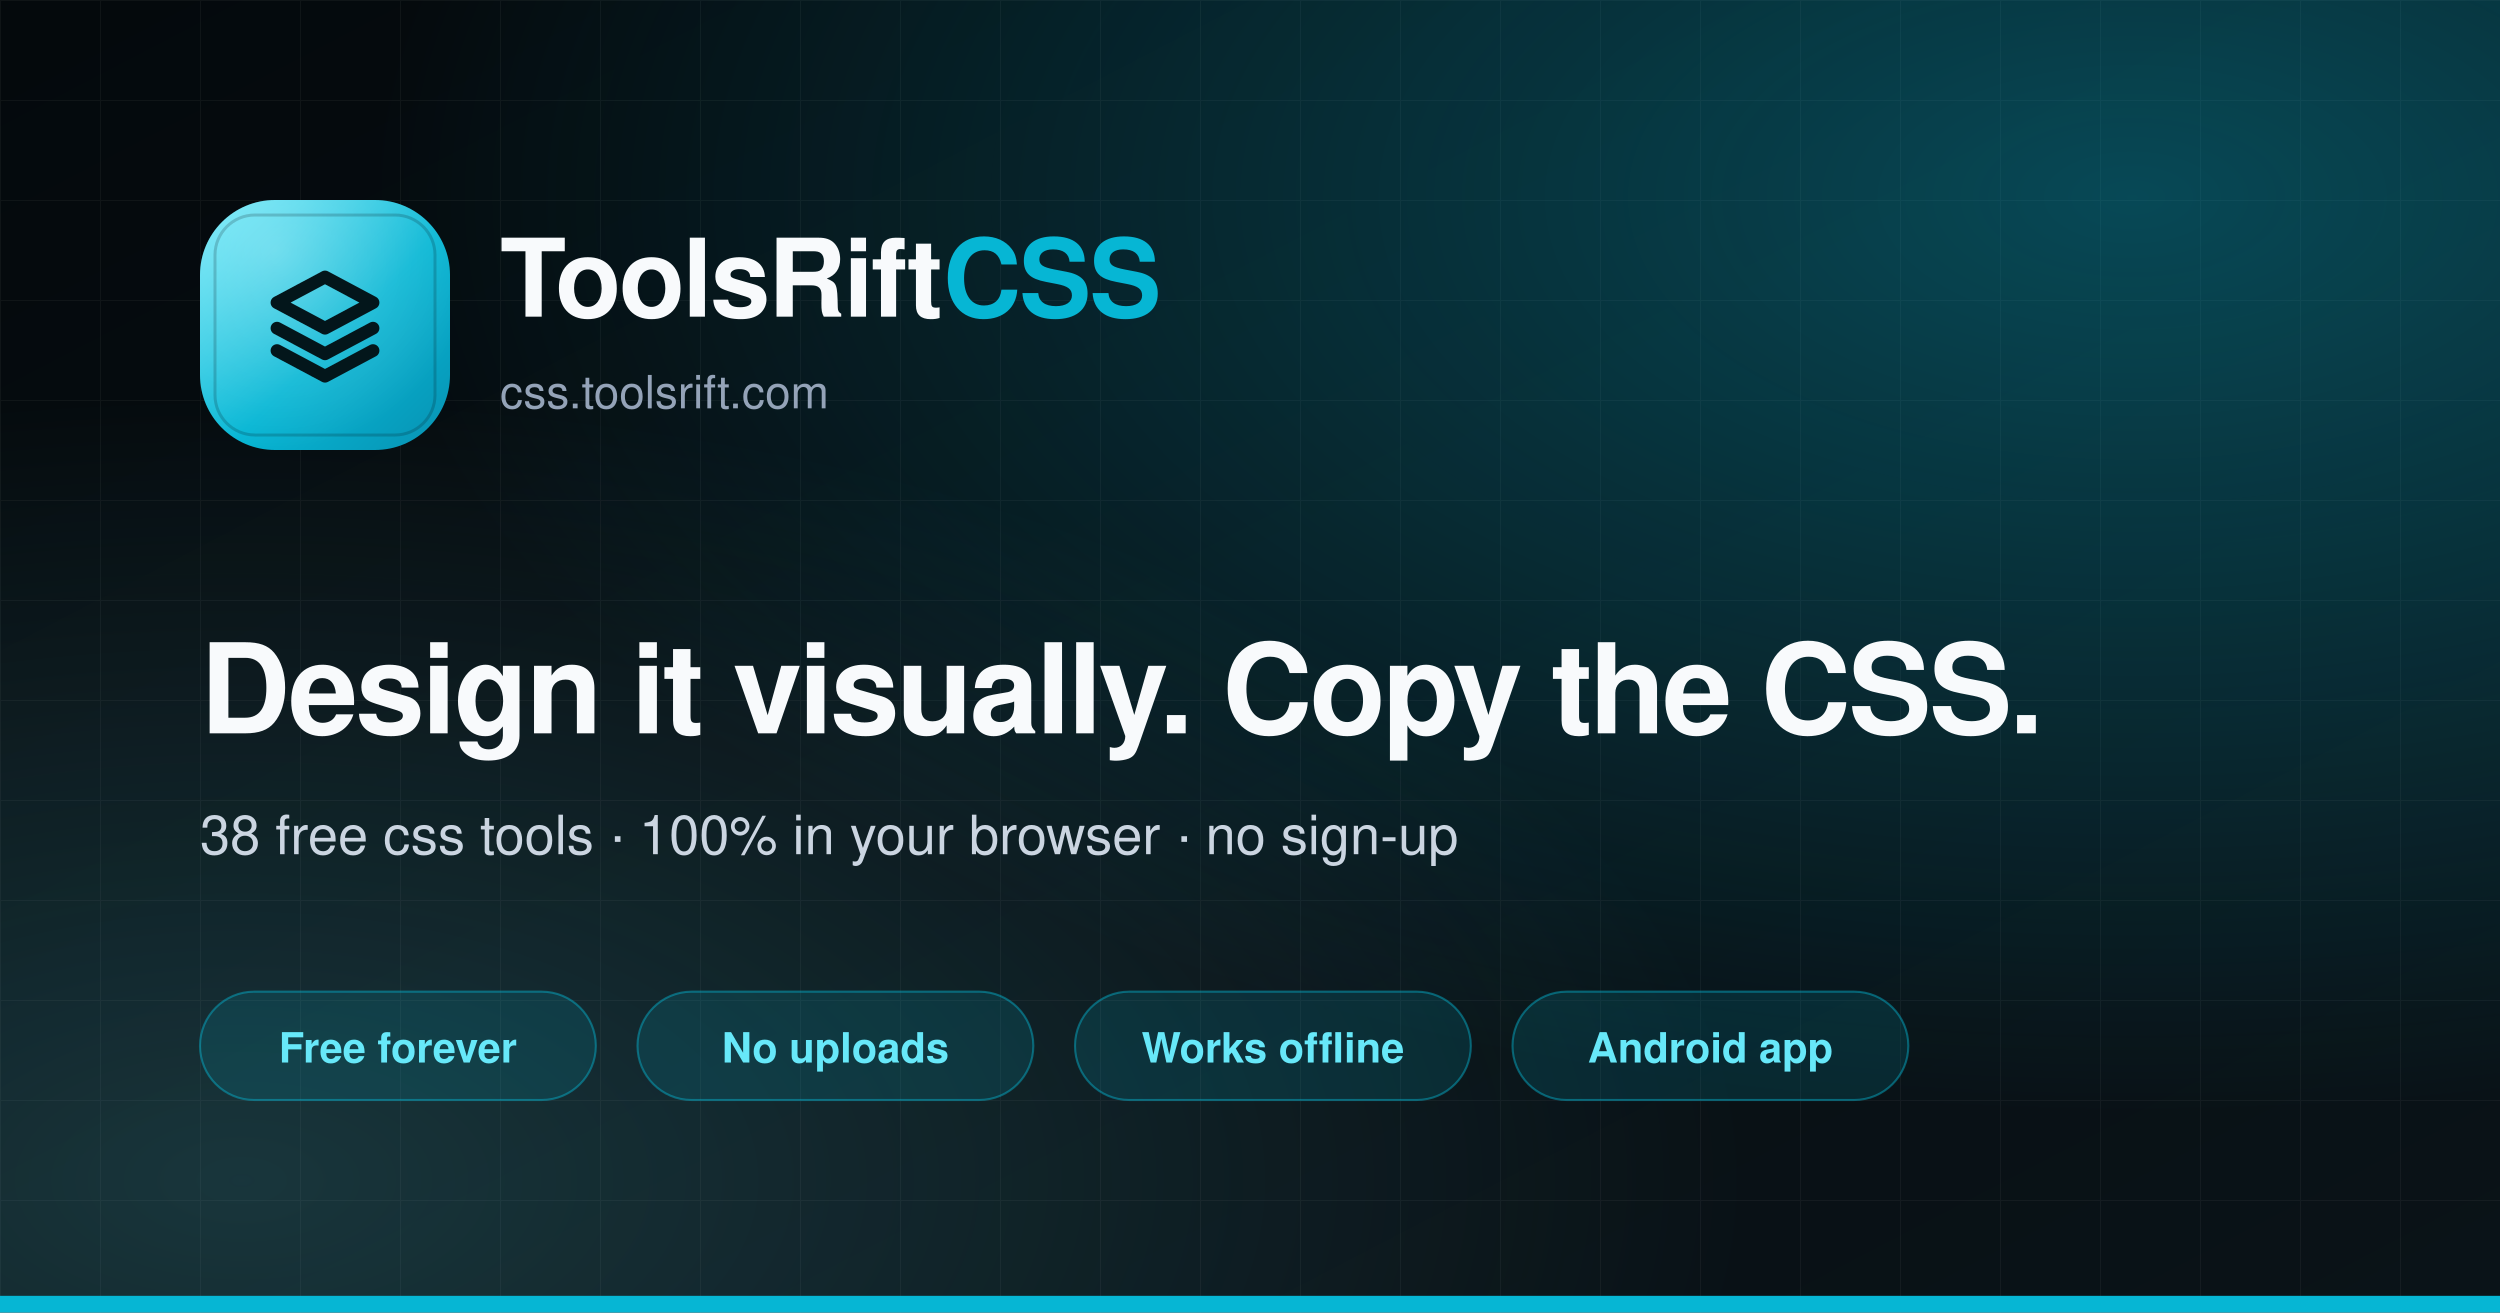
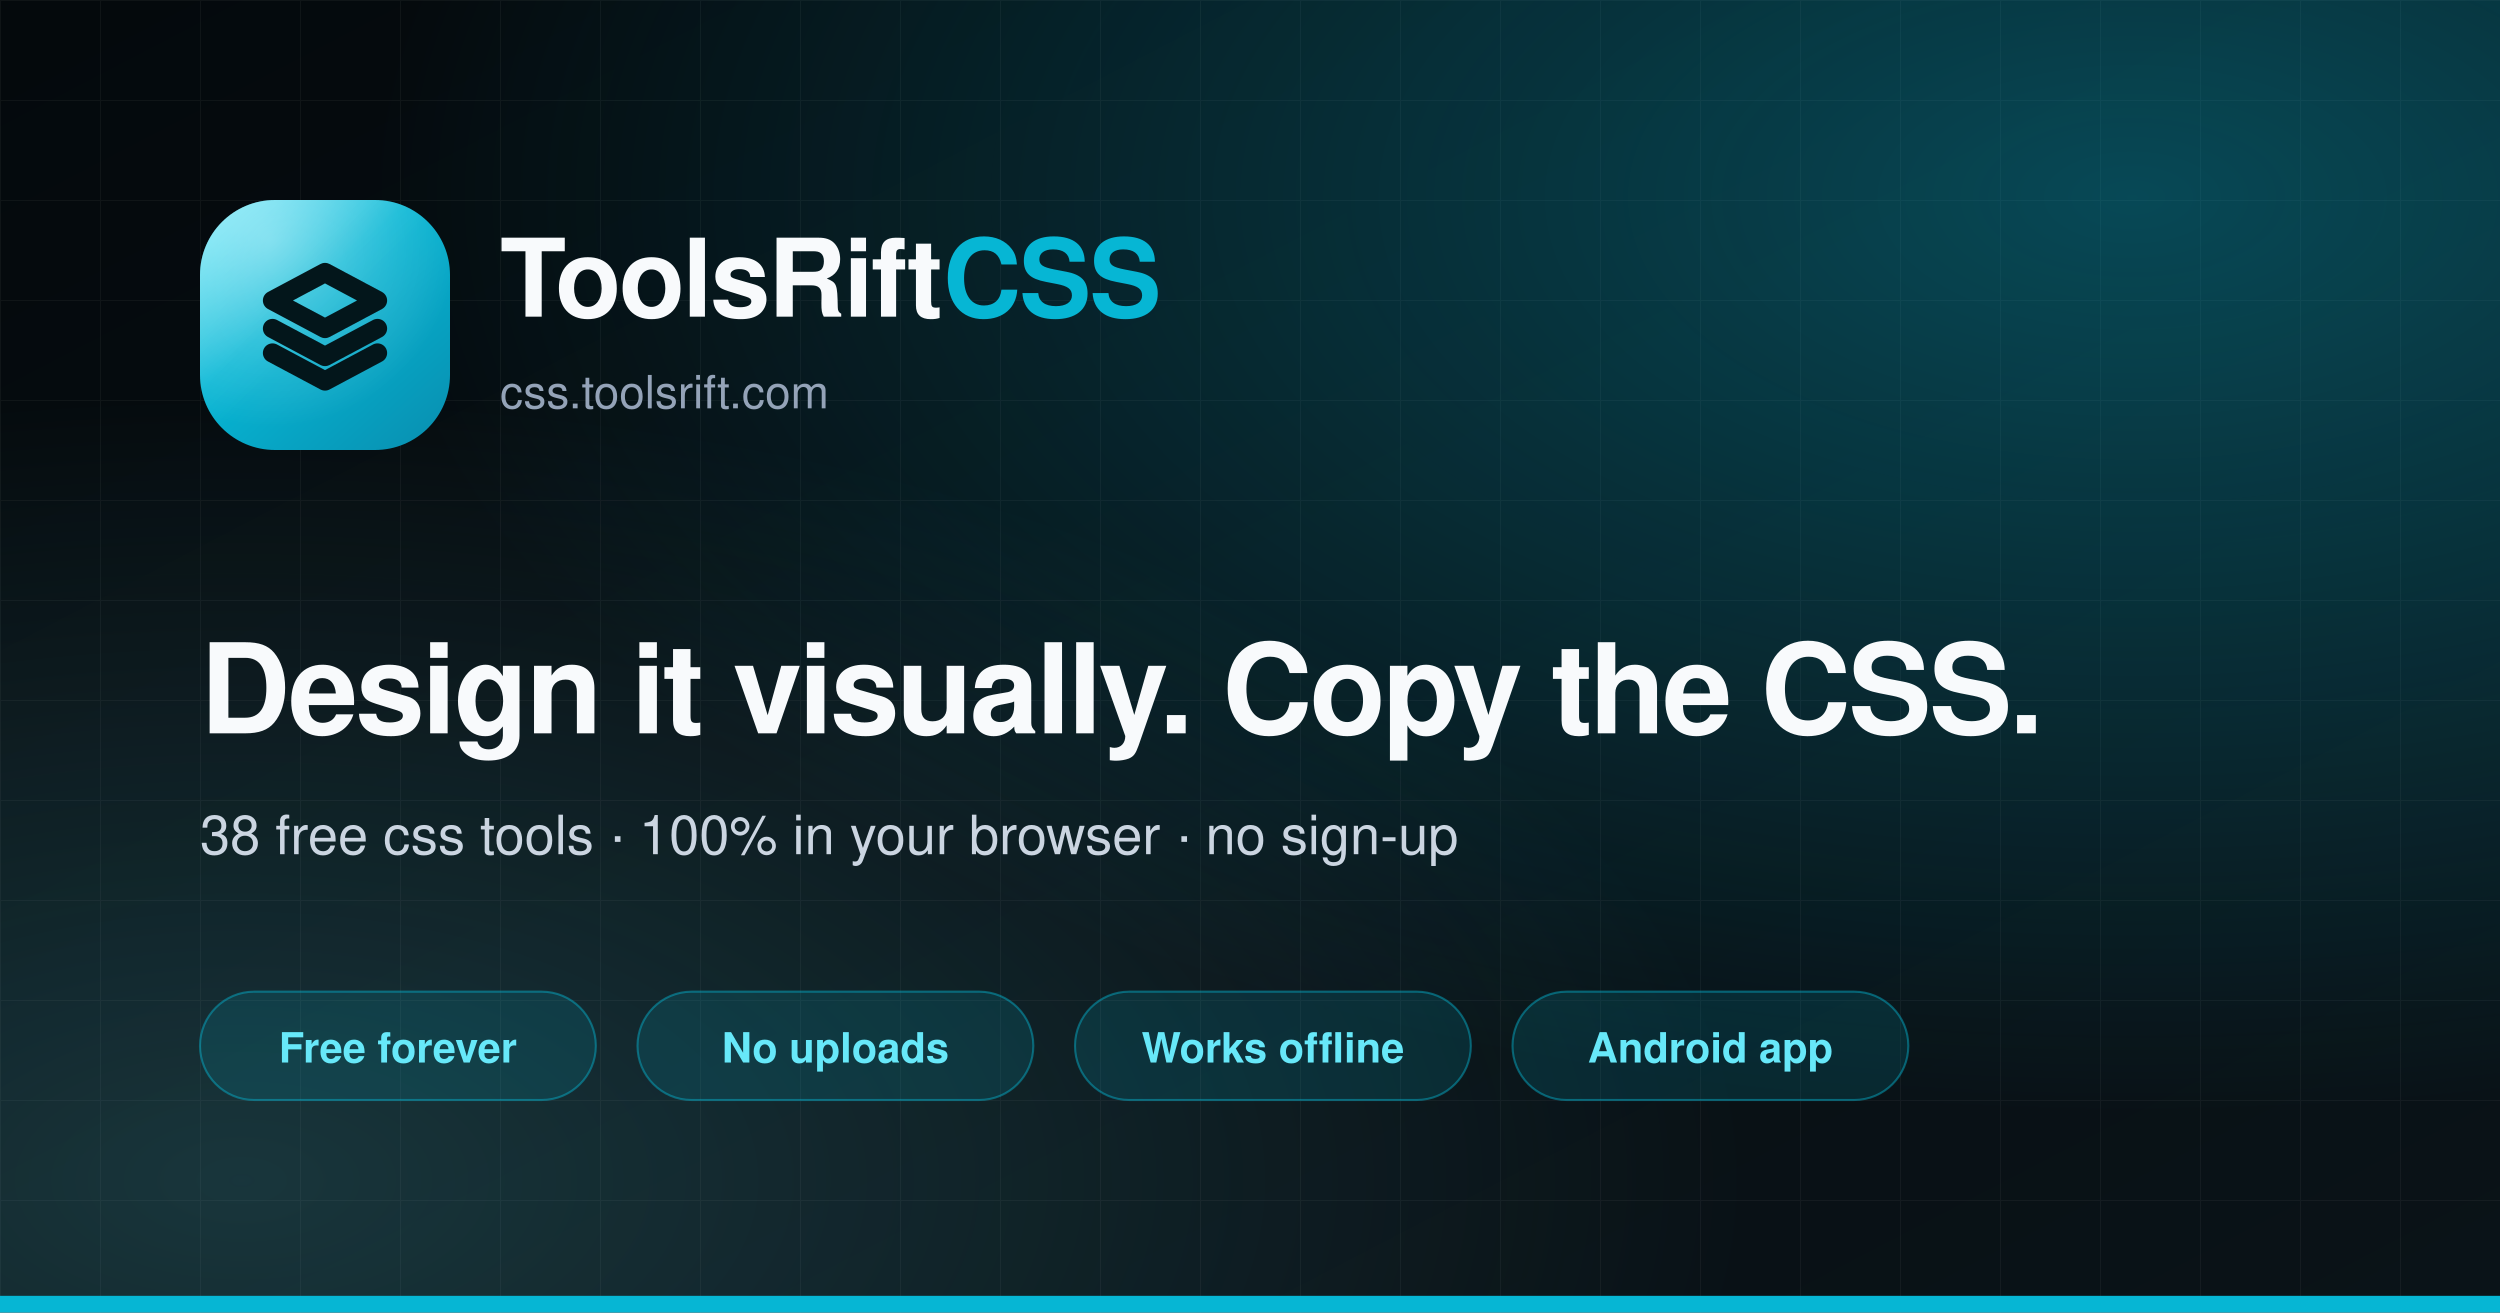
<svg xmlns="http://www.w3.org/2000/svg" viewBox="0 0 1200 630" width="1200" height="630">
  <defs>
    <linearGradient id="bg" x1="0" y1="0" x2="1" y2="1">
      <stop offset="0" stop-color="#04090C" />
      <stop offset="1" stop-color="#0A1318" />
    </linearGradient>
    <radialGradient id="glow" cx="0.85" cy="0.15" r="0.7">
      <stop offset="0" stop-color="#06B6D4" stop-opacity="0.35" />
      <stop offset="1" stop-color="#06B6D4" stop-opacity="0" />
    </radialGradient>
    <radialGradient id="glow2" cx="0.1" cy="0.9" r="0.6">
      <stop offset="0" stop-color="#67E8F9" stop-opacity="0.18" />
      <stop offset="1" stop-color="#67E8F9" stop-opacity="0" />
    </radialGradient>
    <pattern id="grid" width="48" height="48" patternUnits="userSpaceOnUse">
      <path d="M48 0H0v48" fill="none" stroke="#fff" stroke-opacity="0.045" />
    </pattern>
  </defs>
  <rect width="1200" height="630" fill="url(#bg)" />
  <rect width="1200" height="630" fill="url(#grid)" />
  <rect width="1200" height="630" fill="url(#glow)" />
  <rect width="1200" height="630" fill="url(#glow2)" />
  <g transform="translate(96 96)">
    <defs>
-       <linearGradient id="og-g" x1="0" y1="0" x2="1" y2="1">
+       <linearGradient id="og-g" x1="0" y1="0" x2="0.9" y2="1">
        <stop offset="0" stop-color="#67E8F9" />
-         <stop offset="0.55" stop-color="#06B6D4" />
+         <stop offset="0.42" stop-color="#06B6D4" />
        <stop offset="1" stop-color="#0891B2" />
      </linearGradient>
-       <radialGradient id="og-hl" cx="0.3" cy="0.2" r="0.8">
-         <stop offset="0" stop-color="#fff" stop-opacity="0.28" />
+       <radialGradient id="og-hl" cx="0.28" cy="0.16" r="0.75">
+         <stop offset="0" stop-color="#fff" stop-opacity="0.34" />
        <stop offset="1" stop-color="#fff" stop-opacity="0" />
      </radialGradient>
+       <linearGradient id="og-sheen" x1="0" y1="0" x2="1" y2="1">
+         <stop offset="0" stop-color="#fff" stop-opacity="0.16" />
+         <stop offset="0.5" stop-color="#fff" stop-opacity="0" />
+       </linearGradient>
      <clipPath id="og-c">
        <rect width="120" height="120" rx="36.0" />
      </clipPath>
    </defs>
    <g clip-path="url(#og-c)">
      <rect width="120" height="120" fill="url(#og-g)" />
      <rect width="120" height="120" fill="url(#og-hl)" />
-       <rect x="7.2" y="7.2" width="105.6" height="105.6" rx="19.2" fill="none" stroke="#04090C" stroke-opacity="0.18" stroke-width="1.44" />
+       <rect width="120" height="120" fill="url(#og-sheen)" />
    </g>
-     <g transform="translate(21.60 21.60) scale(0.768)" color="#03161B">
-       <path d="M50 20l30 16-30 16-30-16z" fill="none" stroke="currentColor" stroke-width="8" stroke-linecap="round" stroke-linejoin="round" />
-       <path d="M20 52l30 16 30-16M20 66l30 16 30-16" fill="none" stroke="currentColor" stroke-width="8" stroke-linecap="round" stroke-linejoin="round" />
+     <g transform="translate(18.00 18.00) scale(0.84)" color="#03161B">
+       <path d="M50 20l30 16-30 16-30-16z" fill="none" stroke="currentColor" stroke-width="11" stroke-linecap="round" stroke-linejoin="round" />
+       <path d="M20 52l30 16 30-16M20 66l30 16 30-16" fill="none" stroke="currentColor" stroke-width="11" stroke-linecap="round" stroke-linejoin="round" />
    </g>
  </g>
  <text x="240" y="152" font-family="Sora, 'Segoe UI', system-ui, -apple-system, Helvetica, Arial, sans-serif" font-weight="800" font-size="52" letter-spacing="-1.2" fill="#F8FAFC">ToolsRift<tspan fill="#06B6D4"> CSS</tspan>
  </text>
  <text x="240" y="196" font-family="Sora, 'Segoe UI', system-ui, -apple-system, Helvetica, Arial, sans-serif" font-weight="500" font-size="22" fill="#94A3B8">css.toolsrift.com</text>
  <text x="96" y="352" font-family="Sora, 'Segoe UI', system-ui, -apple-system, Helvetica, Arial, sans-serif" font-weight="800" font-size="60" letter-spacing="-1.5" fill="#F8FAFC">Design it visually. Copy the CSS.</text>
  <text x="96" y="410" font-family="Sora, 'Segoe UI', system-ui, -apple-system, Helvetica, Arial, sans-serif" font-weight="500" font-size="26" fill="#CBD5E1">38 free css tools · 100% in your browser · no sign-up</text>
  <g transform="translate(96 476)">
    <rect x="0" y="0" width="190" height="52" rx="26" fill="#06B6D4" fill-opacity="0.14" stroke="#06B6D4" stroke-opacity="0.45" />
    <text x="95" y="34" text-anchor="middle" font-family="Sora, 'Segoe UI', system-ui, -apple-system, Helvetica, Arial, sans-serif" font-weight="700" font-size="20" fill="#67E8F9">Free forever</text>
    <rect x="210" y="0" width="190" height="52" rx="26" fill="#06B6D4" fill-opacity="0.14" stroke="#06B6D4" stroke-opacity="0.45" />
    <text x="305" y="34" text-anchor="middle" font-family="Sora, 'Segoe UI', system-ui, -apple-system, Helvetica, Arial, sans-serif" font-weight="700" font-size="20" fill="#67E8F9">No uploads</text>
    <rect x="420" y="0" width="190" height="52" rx="26" fill="#06B6D4" fill-opacity="0.14" stroke="#06B6D4" stroke-opacity="0.45" />
    <text x="515" y="34" text-anchor="middle" font-family="Sora, 'Segoe UI', system-ui, -apple-system, Helvetica, Arial, sans-serif" font-weight="700" font-size="20" fill="#67E8F9">Works offline</text>
    <rect x="630" y="0" width="190" height="52" rx="26" fill="#06B6D4" fill-opacity="0.14" stroke="#06B6D4" stroke-opacity="0.45" />
    <text x="725" y="34" text-anchor="middle" font-family="Sora, 'Segoe UI', system-ui, -apple-system, Helvetica, Arial, sans-serif" font-weight="700" font-size="20" fill="#67E8F9">Android app</text>
  </g>
  <rect x="0" y="622" width="1200" height="8" fill="#06B6D4" />
</svg>
